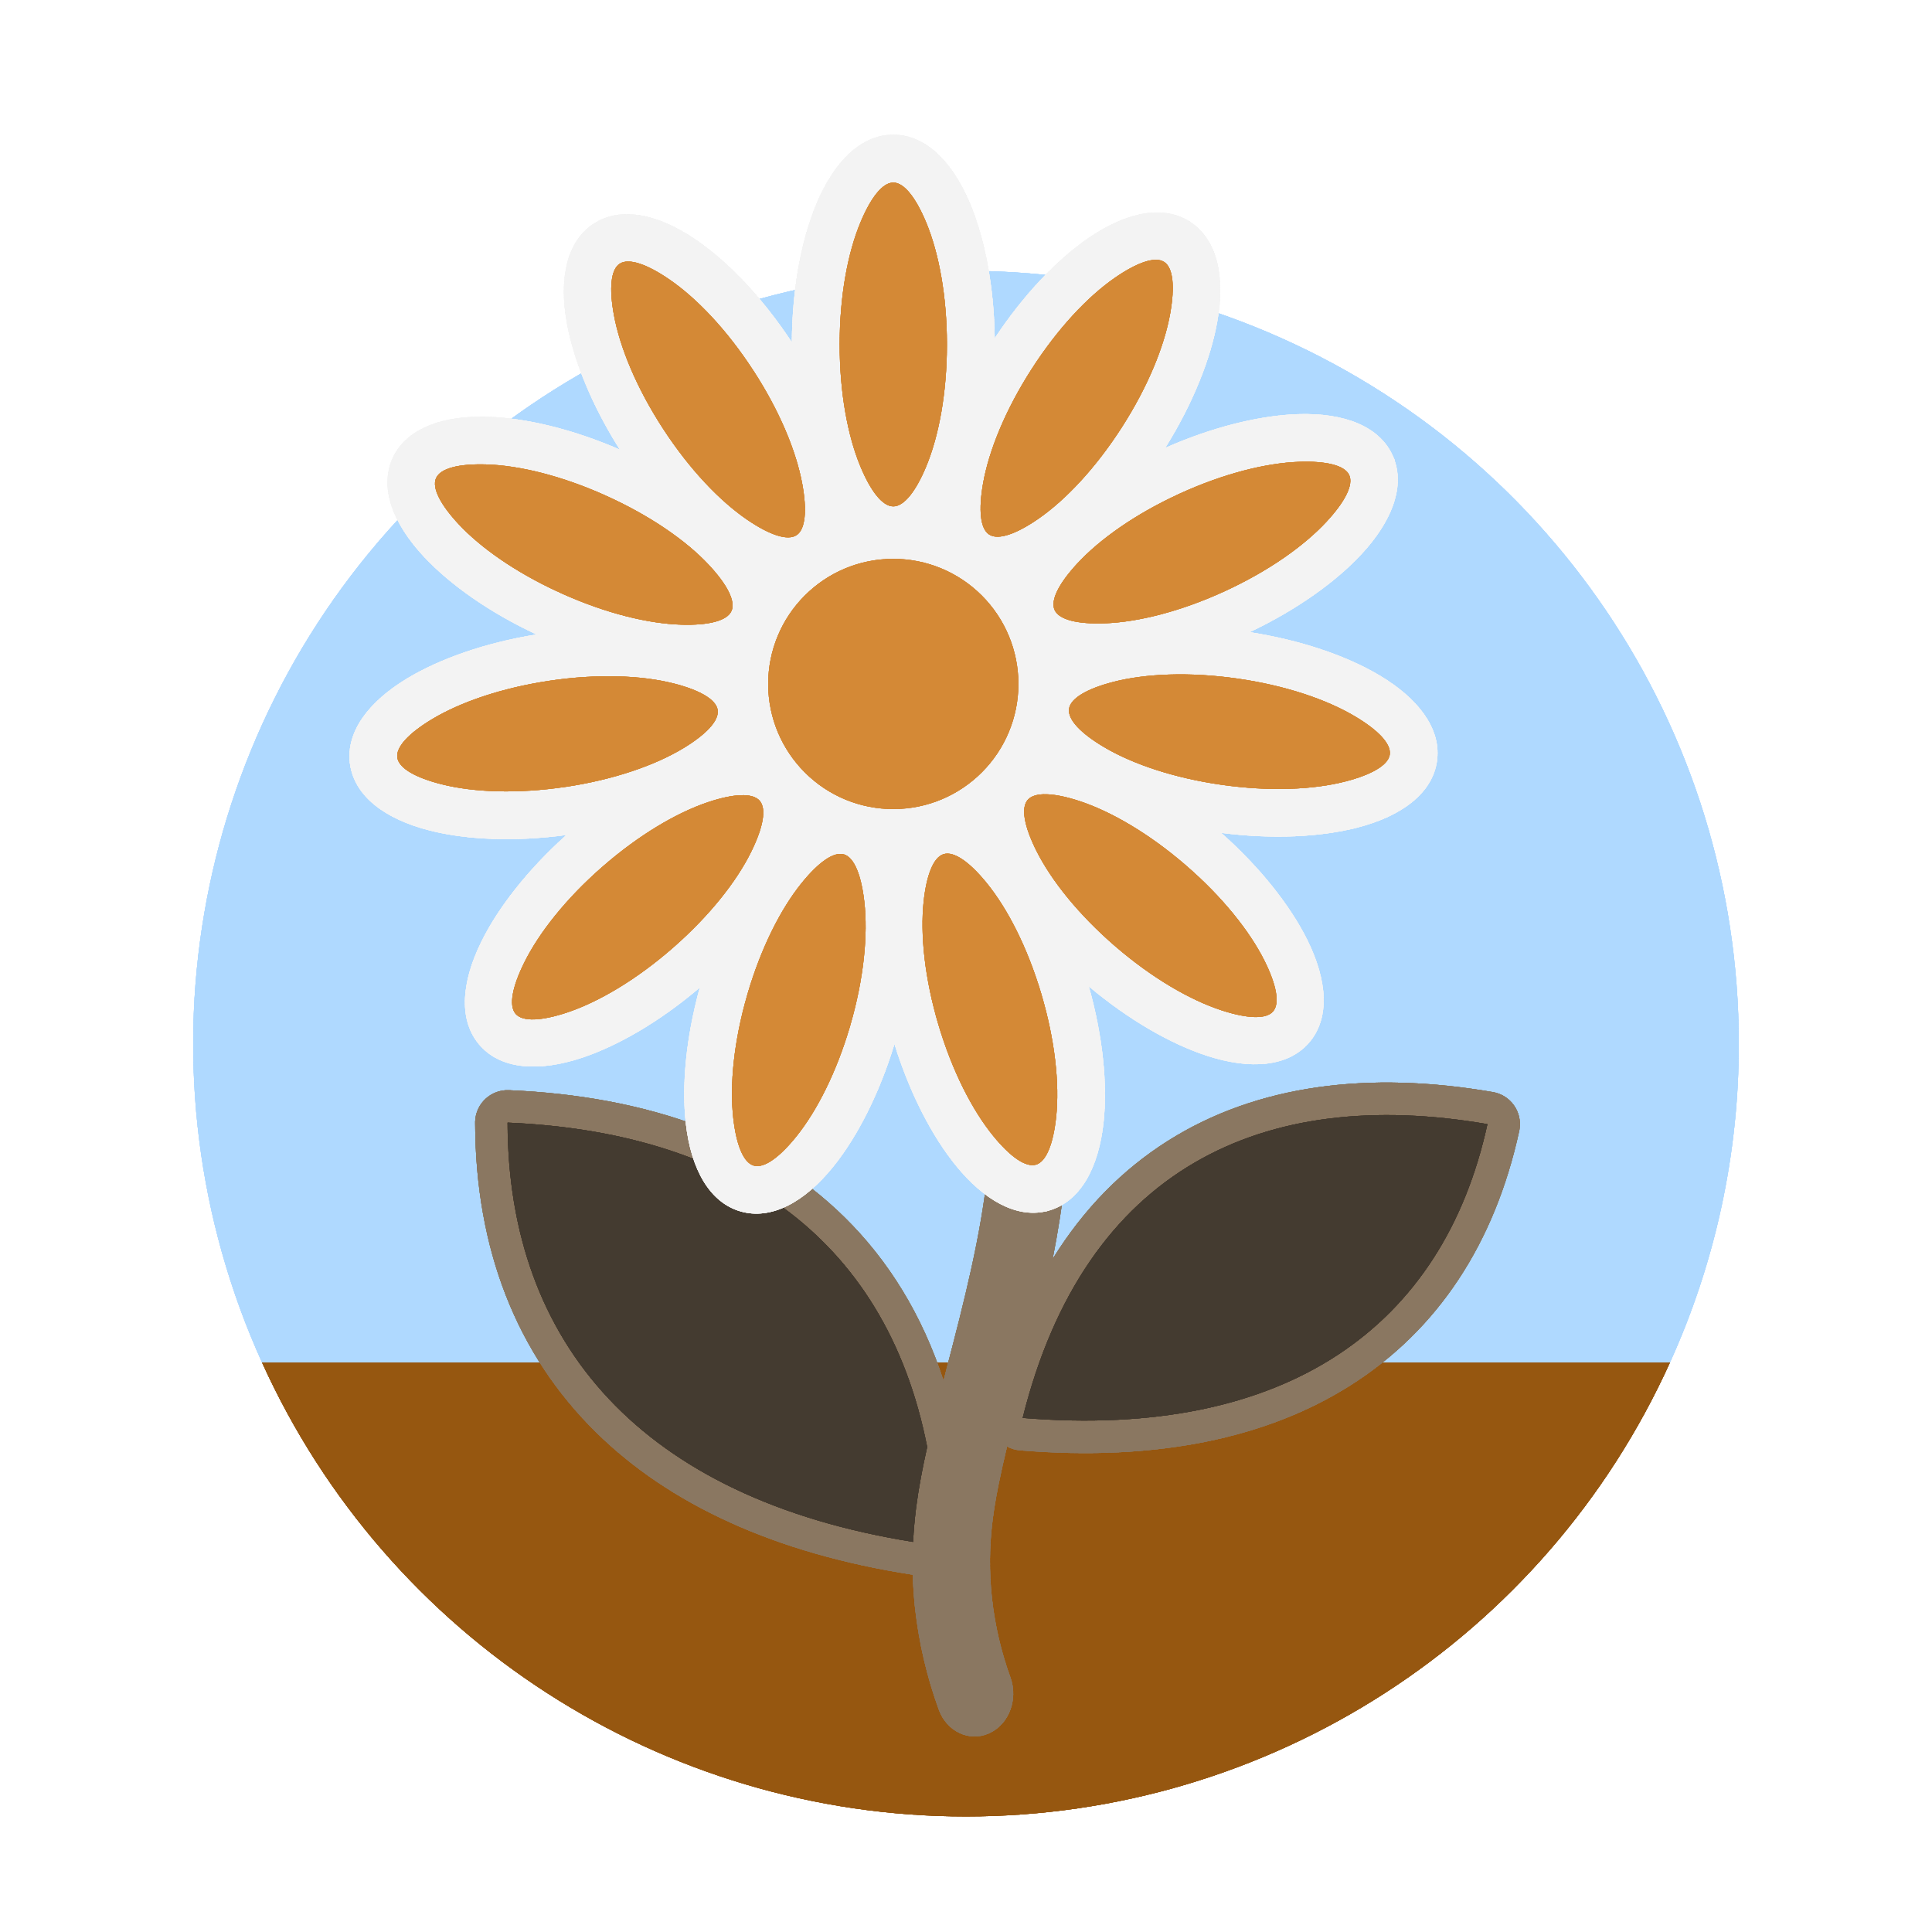
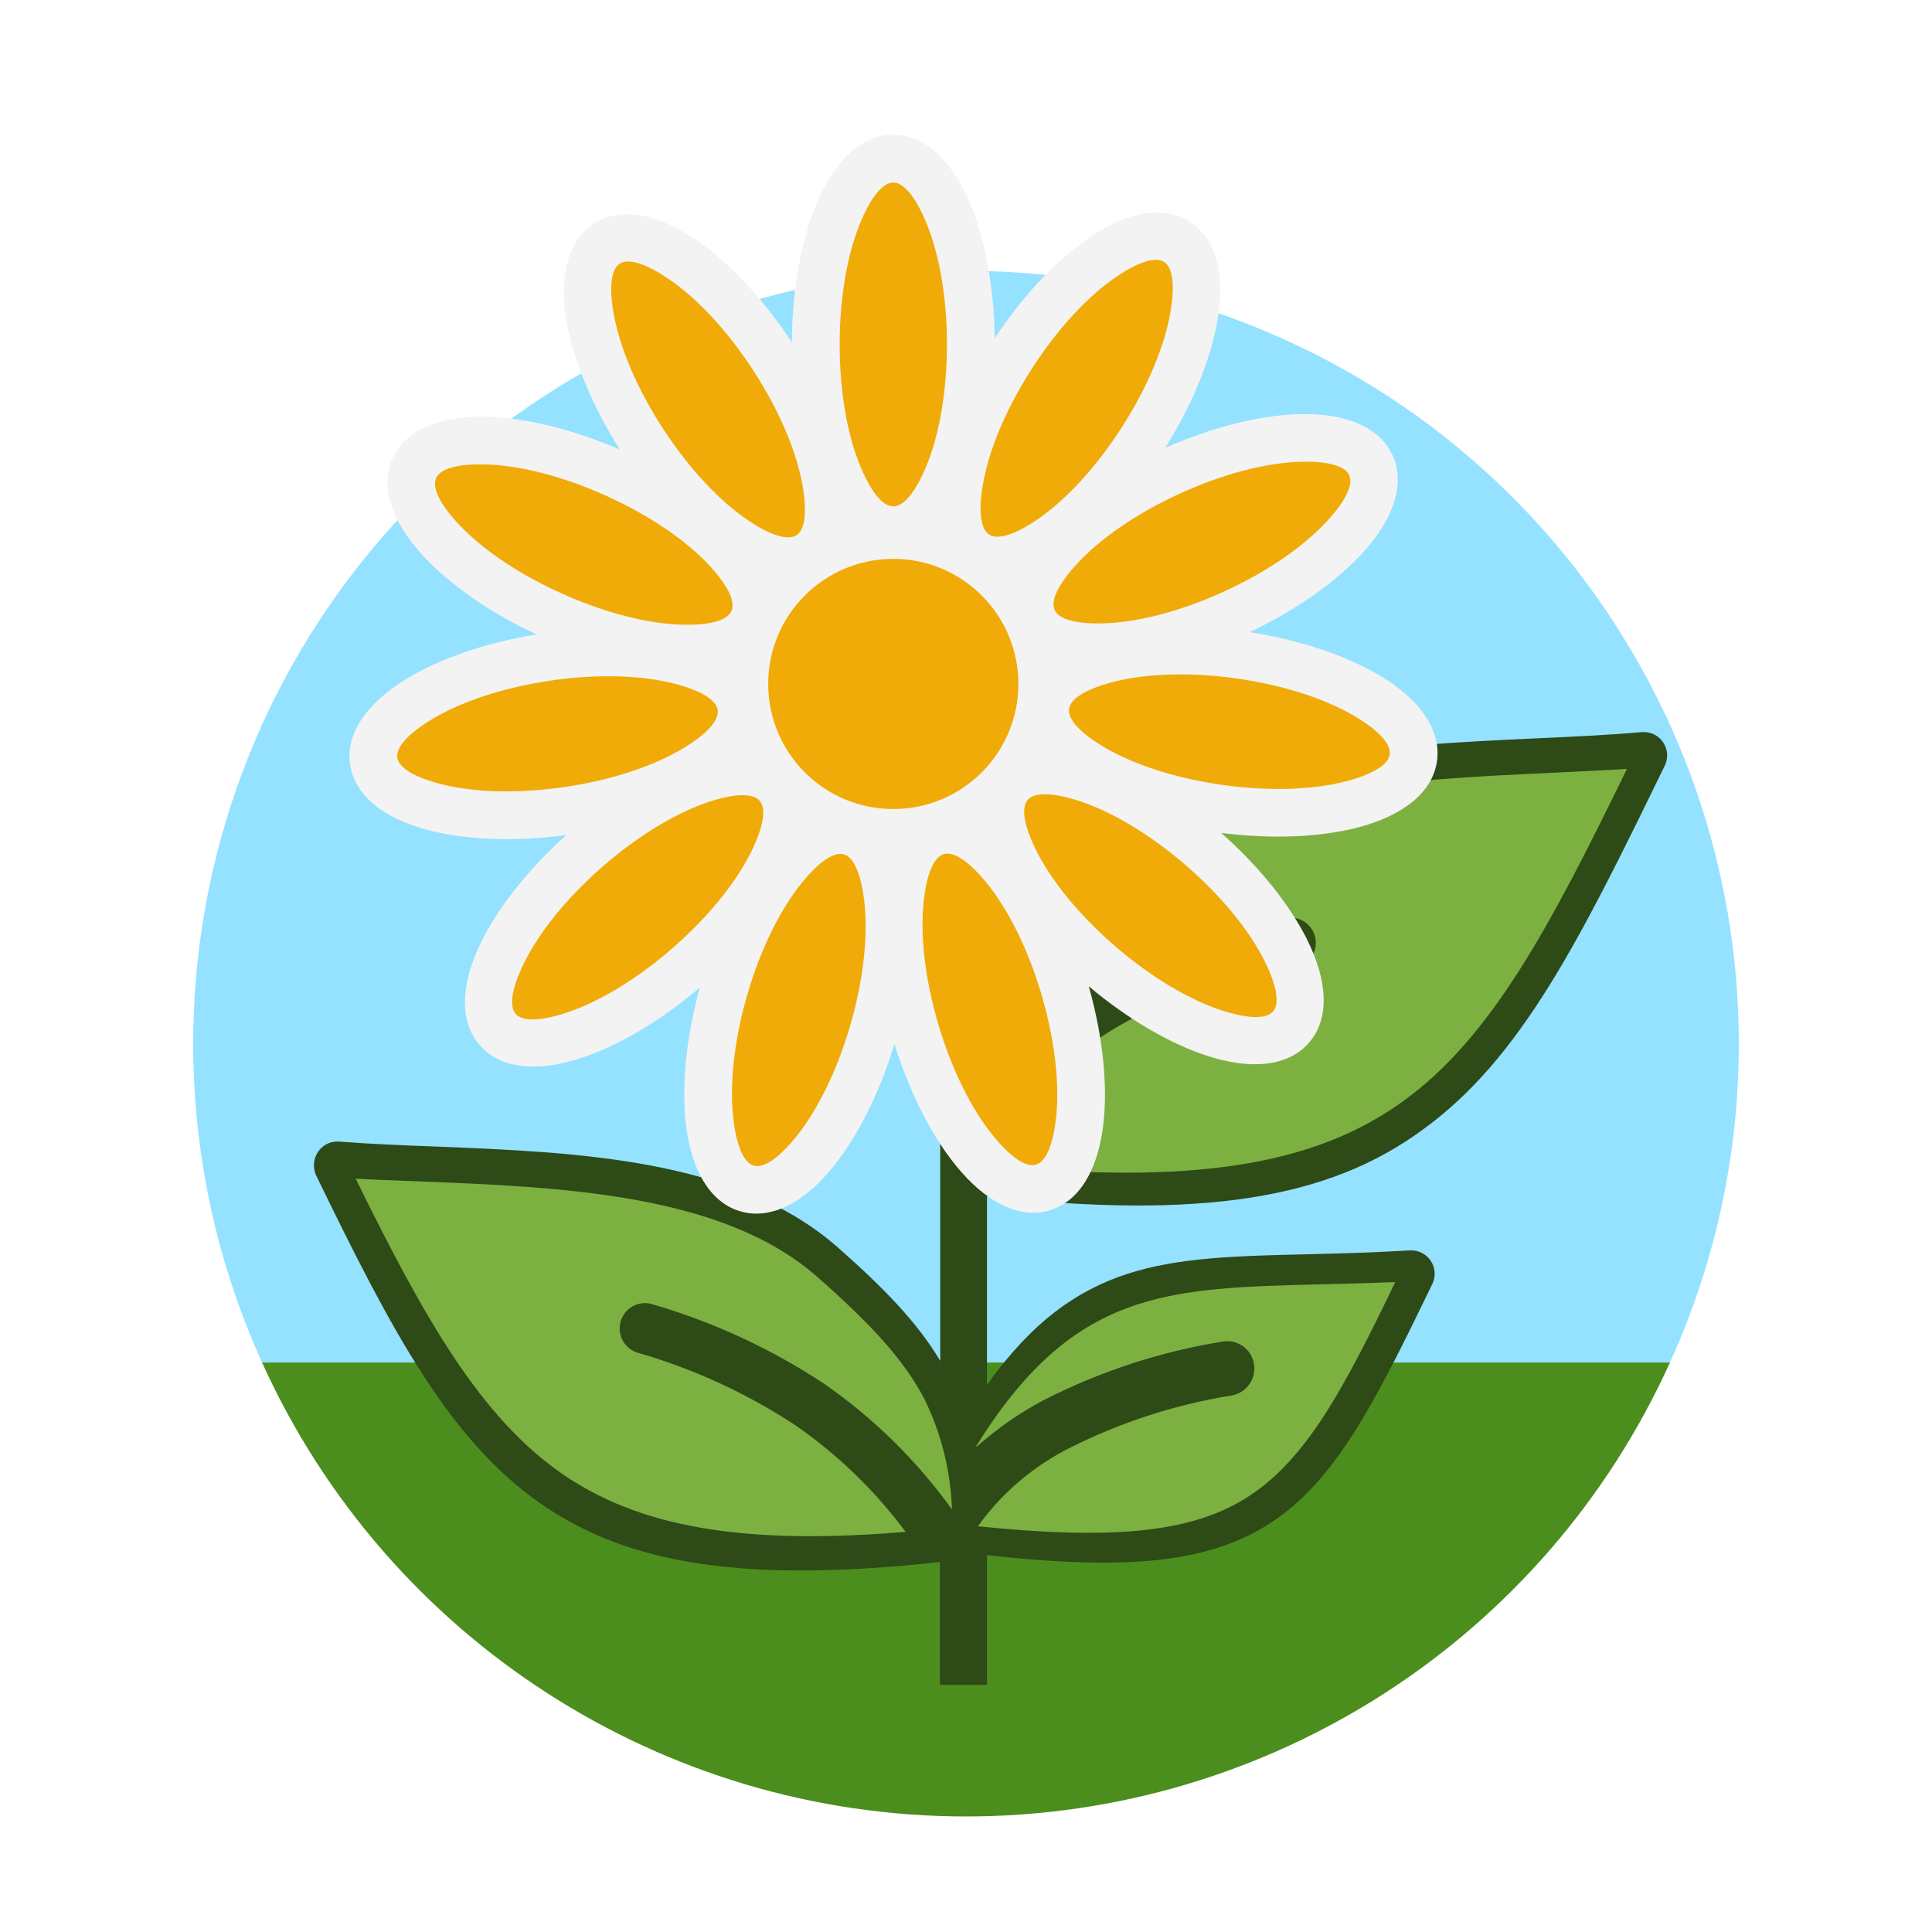
<svg xmlns="http://www.w3.org/2000/svg" width="160" height="160" viewBox="0 0 160 160">
-   <defs>
-     <filter id="f" width="1" height="1" x="0" y="0" style="color-interpolation-filters:sRGB">
-       <feColorMatrix in="SourceGraphic" result="colormatrix1" type="hueRotate" values="280" />
-       <feColorMatrix result="colormatrix2" values="0.5 0 0.5 0 0 0 1 0 0 0 0.5 0 0.5 0 0 0 0 0 1 0" />
-       <feColorMatrix result="colormatrix3" type="hueRotate" values="100" />
-       <feBlend in2="colormatrix3" result="blend1" />
-       <feColorMatrix result="colormatrix4" values="2.5 -0.75 -0.75 0 0 -0.75 2.5 -0.75 0 0 -0.75 -0.75 2.5 0 0 0 0 0 1 0" />
-       <feComposite in="colormatrix4" in2="blend1" operator="arithmetic" result="composite1" />
-       <feBlend in2="blend1" result="fbSourceGraphic" />
-       <feColorMatrix in="fbSourceGraphic" result="fbSourceGraphicAlpha" values="0 0 0 -1 0 0 0 0 -1 0 0 0 0 -1 0 0 0 0 1 0" />
-       <feColorMatrix in="fbSourceGraphic" result="colormatrix1" type="hueRotate" values="280" />
-       <feColorMatrix result="colormatrix2" values="0.5 0 0.5 0 0 0 1 0 0 0 0.5 0 0.5 0 0 0 0 0 1 0" />
-       <feColorMatrix result="colormatrix3" type="hueRotate" values="100" />
-       <feBlend in2="colormatrix3" result="blend1" />
-       <feColorMatrix result="colormatrix4" values="2.5 -0.75 -0.75 0 0 -0.75 2.5 -0.75 0 0 -0.75 -0.75 2.5 0 0 0 0 0 1 0" />
-       <feComposite in="colormatrix4" in2="blend1" operator="arithmetic" result="composite1" />
-       <feBlend in2="blend1" result="blend2" />
-     </filter>
-     <filter id="e" width="1" height="1" x="0" y="0" style="color-interpolation-filters:sRGB">
-       <feColorMatrix in="SourceGraphic" result="colormatrix1" type="hueRotate" values="280" />
-       <feColorMatrix result="colormatrix2" values="0.5 0 0.5 0 0 0 1 0 0 0 0.5 0 0.5 0 0 0 0 0 1 0" />
-       <feColorMatrix result="colormatrix3" type="hueRotate" values="100" />
-       <feBlend in2="colormatrix3" result="blend1" />
-       <feColorMatrix result="colormatrix4" values="2.5 -0.75 -0.75 0 0 -0.75 2.5 -0.75 0 0 -0.75 -0.75 2.5 0 0 0 0 0 1 0" />
-       <feComposite in="colormatrix4" in2="blend1" operator="arithmetic" result="composite1" />
-       <feBlend in2="blend1" result="fbSourceGraphic" />
-       <feColorMatrix in="fbSourceGraphic" result="fbSourceGraphicAlpha" values="0 0 0 -1 0 0 0 0 -1 0 0 0 0 -1 0 0 0 0 1 0" />
-       <feColorMatrix in="fbSourceGraphic" result="colormatrix1" type="hueRotate" values="280" />
-       <feColorMatrix result="colormatrix2" values="0.5 0 0.5 0 0 0 1 0 0 0 0.5 0 0.5 0 0 0 0 0 1 0" />
-       <feColorMatrix result="colormatrix3" type="hueRotate" values="100" />
-       <feBlend in2="colormatrix3" result="blend1" />
-       <feColorMatrix result="colormatrix4" values="2.5 -0.75 -0.75 0 0 -0.75 2.5 -0.75 0 0 -0.75 -0.75 2.5 0 0 0 0 0 1 0" />
-       <feComposite in="colormatrix4" in2="blend1" operator="arithmetic" result="composite1" />
-       <feBlend in2="blend1" result="blend2" />
-     </filter>
-     <filter id="d" width="1" height="1" x="0" y="0" style="color-interpolation-filters:sRGB">
-       <feColorMatrix in="SourceGraphic" result="colormatrix1" type="hueRotate" values="280" />
-       <feColorMatrix result="colormatrix2" values="0.5 0 0.5 0 0 0 1 0 0 0 0.5 0 0.5 0 0 0 0 0 1 0" />
-       <feColorMatrix result="colormatrix3" type="hueRotate" values="100" />
-       <feBlend in2="colormatrix3" result="blend1" />
-       <feColorMatrix result="colormatrix4" values="2.5 -0.75 -0.75 0 0 -0.75 2.5 -0.75 0 0 -0.75 -0.75 2.5 0 0 0 0 0 1 0" />
-       <feComposite in="colormatrix4" in2="blend1" operator="arithmetic" result="composite1" />
-       <feBlend in2="blend1" result="fbSourceGraphic" />
-       <feColorMatrix in="fbSourceGraphic" result="fbSourceGraphicAlpha" values="0 0 0 -1 0 0 0 0 -1 0 0 0 0 -1 0 0 0 0 1 0" />
-       <feColorMatrix in="fbSourceGraphic" result="colormatrix1" type="hueRotate" values="280" />
-       <feColorMatrix result="colormatrix2" values="0.5 0 0.5 0 0 0 1 0 0 0 0.5 0 0.5 0 0 0 0 0 1 0" />
-       <feColorMatrix result="colormatrix3" type="hueRotate" values="100" />
-       <feBlend in2="colormatrix3" result="blend1" />
-       <feColorMatrix result="colormatrix4" values="2.5 -0.75 -0.75 0 0 -0.75 2.5 -0.75 0 0 -0.75 -0.75 2.5 0 0 0 0 0 1 0" />
-       <feComposite in="colormatrix4" in2="blend1" operator="arithmetic" result="composite1" />
-       <feBlend in2="blend1" result="blend2" />
-     </filter>
-     <filter id="c" width="1" height="1" x="0" y="0" style="color-interpolation-filters:sRGB">
-       <feColorMatrix in="SourceGraphic" result="colormatrix1" type="hueRotate" values="280" />
-       <feColorMatrix result="colormatrix2" values="0.5 0 0.5 0 0 0 1 0 0 0 0.5 0 0.5 0 0 0 0 0 1 0" />
-       <feColorMatrix result="colormatrix3" type="hueRotate" values="100" />
-       <feBlend in2="colormatrix3" result="blend1" />
-       <feColorMatrix result="colormatrix4" values="2.5 -0.75 -0.75 0 0 -0.75 2.5 -0.75 0 0 -0.75 -0.75 2.5 0 0 0 0 0 1 0" />
-       <feComposite in="colormatrix4" in2="blend1" operator="arithmetic" result="composite1" />
-       <feBlend in2="blend1" result="fbSourceGraphic" />
-       <feColorMatrix in="fbSourceGraphic" result="fbSourceGraphicAlpha" values="0 0 0 -1 0 0 0 0 -1 0 0 0 0 -1 0 0 0 0 1 0" />
-       <feColorMatrix in="fbSourceGraphic" result="colormatrix1" type="hueRotate" values="280" />
-       <feColorMatrix result="colormatrix2" values="0.5 0 0.5 0 0 0 1 0 0 0 0.5 0 0.5 0 0 0 0 0 1 0" />
-       <feColorMatrix result="colormatrix3" type="hueRotate" values="100" />
-       <feBlend in2="colormatrix3" result="blend1" />
-       <feColorMatrix result="colormatrix4" values="2.5 -0.75 -0.75 0 0 -0.75 2.5 -0.75 0 0 -0.75 -0.75 2.5 0 0 0 0 0 1 0" />
-       <feComposite in="colormatrix4" in2="blend1" operator="arithmetic" result="composite1" />
-       <feBlend in2="blend1" result="blend2" />
-     </filter>
-     <filter id="b" width="1" height="1" x="0" y="0" style="color-interpolation-filters:sRGB">
-       <feColorMatrix in="SourceGraphic" result="colormatrix1" type="hueRotate" values="280" />
-       <feColorMatrix result="colormatrix2" values="0.5 0 0.5 0 0 0 1 0 0 0 0.5 0 0.5 0 0 0 0 0 1 0" />
-       <feColorMatrix result="colormatrix3" type="hueRotate" values="100" />
-       <feBlend in2="colormatrix3" result="blend1" />
-       <feColorMatrix result="colormatrix4" values="2.5 -0.75 -0.75 0 0 -0.75 2.5 -0.75 0 0 -0.75 -0.75 2.5 0 0 0 0 0 1 0" />
-       <feComposite in="colormatrix4" in2="blend1" operator="arithmetic" result="composite1" />
-       <feBlend in2="blend1" result="fbSourceGraphic" />
-       <feColorMatrix in="fbSourceGraphic" result="fbSourceGraphicAlpha" values="0 0 0 -1 0 0 0 0 -1 0 0 0 0 -1 0 0 0 0 1 0" />
-       <feColorMatrix in="fbSourceGraphic" result="colormatrix1" type="hueRotate" values="280" />
-       <feColorMatrix result="colormatrix2" values="0.5 0 0.5 0 0 0 1 0 0 0 0.5 0 0.5 0 0 0 0 0 1 0" />
-       <feColorMatrix result="colormatrix3" type="hueRotate" values="100" />
-       <feBlend in2="colormatrix3" result="blend1" />
-       <feColorMatrix result="colormatrix4" values="2.5 -0.75 -0.75 0 0 -0.75 2.5 -0.75 0 0 -0.75 -0.75 2.5 0 0 0 0 0 1 0" />
-       <feComposite in="colormatrix4" in2="blend1" operator="arithmetic" result="composite1" />
-       <feBlend in2="blend1" result="blend2" />
-     </filter>
-     <filter id="a" width="1" height="1" x="0" y="0" style="color-interpolation-filters:sRGB">
-       <feColorMatrix in="SourceGraphic" result="colormatrix1" type="hueRotate" values="280" />
-       <feColorMatrix result="colormatrix2" values="0.5 0 0.5 0 0 0 1 0 0 0 0.5 0 0.5 0 0 0 0 0 1 0" />
-       <feColorMatrix result="colormatrix3" type="hueRotate" values="100" />
-       <feBlend in2="colormatrix3" result="blend1" />
-       <feColorMatrix result="colormatrix4" values="2.5 -0.75 -0.75 0 0 -0.75 2.5 -0.75 0 0 -0.75 -0.75 2.5 0 0 0 0 0 1 0" />
-       <feComposite in="colormatrix4" in2="blend1" operator="arithmetic" result="composite1" />
-       <feBlend in2="blend1" result="fbSourceGraphic" />
-       <feColorMatrix in="fbSourceGraphic" result="fbSourceGraphicAlpha" values="0 0 0 -1 0 0 0 0 -1 0 0 0 0 -1 0 0 0 0 1 0" />
-       <feColorMatrix in="fbSourceGraphic" result="colormatrix1" type="hueRotate" values="280" />
-       <feColorMatrix result="colormatrix2" values="0.5 0 0.5 0 0 0 1 0 0 0 0.5 0 0.5 0 0 0 0 0 1 0" />
-       <feColorMatrix result="colormatrix3" type="hueRotate" values="100" />
-       <feBlend in2="colormatrix3" result="blend1" />
-       <feColorMatrix result="colormatrix4" values="2.5 -0.75 -0.75 0 0 -0.75 2.5 -0.75 0 0 -0.75 -0.75 2.5 0 0 0 0 0 1 0" />
-       <feComposite in="colormatrix4" in2="blend1" operator="arithmetic" result="composite1" />
-       <feBlend in2="blend1" result="blend2" />
-     </filter>
-   </defs>
-   <path fill="#c7f0ff" d="M144 86.438a64 64 0 1 0-122.298 26.4h116.596a63.7 63.7 0 0 0 5.702-26.4" style="stroke-width:1.6;fill:#94e2ff;fill-opacity:1;filter:url(#a)" />
-   <path fill="#ccf7ad" d="M21.702 112.838a64 64 0 0 0 116.596 0z" style="stroke-width:1.6;fill:#8f6605;fill-opacity:1;filter:url(#b)" />
-   <path fill="#b3cf5e" d="M49.38 118.63c-6.663-6.549-9.986-15.257-10.03-25.535a3 3 0 0 1 0-.229 2.69 2.69 0 0 1 2.791-2.581c11.386.48 21 3.843 27.783 10.509 3.638 3.576 6.432 8.07 8.214 13.542l.33-1.274c2.663-10.236 5.834-22.428 1.331-32.156-.81-1.746-.192-3.89 1.379-4.79s3.5-.213 4.31 1.532c3.972 8.58 3.409 17.87 1.688 26.613 2.585-4.18 5.803-7.415 9.537-9.776 7.38-4.664 16.642-5.818 26.921-4.044a2.693 2.693 0 0 1 2.202 3.108l-.022.116c-2.018 9.258-6.704 16.465-13.995 21.074-6.887 4.354-16.025 6.305-27.347 5.372a2.7 2.7 0 0 1-1.071-.32c-.523 2.166-.95 4.19-1.185 6.013a27.6 27.6 0 0 0-.064 6.574 28.5 28.5 0 0 0 1.53 6.55c.658 1.822-.139 3.891-1.779 4.622s-3.503-.155-4.16-1.977a36.3 36.3 0 0 1-1.956-8.331 35 35 0 0 1-.196-2.83c-11.454-1.773-20.178-5.853-26.21-11.781" style="stroke-width:.25;fill:#5c982f;fill-opacity:1;filter:url(#c)" />
-   <path fill="#90a44a" d="M123.182 93.096c-3.655 16.753-16.621 26.13-38.488 24.33 5.151-20.707 19.934-27.532 38.488-24.33m-81.146-.125c.031 18.27 11.092 31.117 33.583 34.724a37 37 0 0 1 .257-2.893c.201-1.57.52-3.23.909-4.969-3.49-17.766-16.678-26.1-34.75-26.862" style="stroke-width:.25;fill:#2d4a17;fill-opacity:1;filter:url(#d)" />
-   <path fill="#ed4949" d="m48.943 18.686.028-.029.2-.13c2.219-1.445 5.286-.834 8.45 1.324 2.657 1.809 5.513 4.782 7.958 8.497.02-4.437.793-8.487 2.034-11.461 1.477-3.54 3.716-5.729 6.366-5.729s4.89 2.19 6.366 5.729c1.21 2.9 1.977 6.822 2.033 11.127 2.376-3.594 5.137-6.482 7.721-8.267 3.15-2.179 6.216-2.81 8.446-1.38 2.232 1.433 2.936 4.481 2.267 8.25-.545 3.091-2.026 6.812-4.312 10.476 3.946-1.747 7.837-2.687 10.98-2.794 3.822-.129 6.74.994 7.843 3.403l.185.407v.065c.778 2.316-.303 5.064-2.731 7.693-2.132 2.304-5.382 4.636-9.29 6.486 4.27.661 8.049 1.97 10.745 3.572 3.212 1.91 5.053 4.358 4.796 6.912 0 .06-.016.137-.023.197-.376 2.624-2.856 4.532-6.561 5.495-3.043.79-7.038.996-11.313.445 3.228 2.857 5.7 6.002 7.107 8.814 1.714 3.425 1.907 6.547.176 8.556-1.729 2.006-4.846 2.272-8.482 1.082-2.981-.975-6.456-2.962-9.764-5.741 1.175 4.153 1.559 8.135 1.225 11.257-.409 3.808-1.935 6.542-4.48 7.297l-.286.086h-.044c-2.445.537-5.076-.922-7.394-3.765-1.984-2.434-3.833-5.978-5.115-10.1-1.256 4.132-3.083 7.69-5.05 10.135-2.398 2.984-5.158 4.462-7.704 3.725-2.545-.74-4.089-3.464-4.522-7.273-.354-3.113.005-7.096 1.158-11.264-3.29 2.802-6.75 4.81-9.73 5.807-3.57 1.193-6.645.975-8.405-.93l-.003.002-.085-.1c-1.744-1.996-1.57-5.12.122-8.557 1.383-2.813 3.836-5.97 7.05-8.853-4.275.579-8.268.4-11.31-.372-3.717-.94-6.212-2.835-6.603-5.46l-.023-.157v-.029c-.278-2.552 1.545-5.014 4.748-6.948 2.686-1.62 6.454-2.955 10.715-3.643-3.9-1.818-7.161-4.13-9.312-6.426-2.619-2.8-3.696-5.738-2.61-8.15l.153-.339.037-.036c1.211-2.158 4.015-3.176 7.639-3.075 3.145.086 7.041 1 10.994 2.719-2.309-3.647-3.808-7.353-4.377-10.442-.667-3.634-.054-6.605 1.987-8.108" style="fill-rule:nonzero;stroke-width:.176;fill:#f3f3f3;fill-opacity:1;filter:url(#e)" />
-   <path fill="#fe8893" d="m36.116 39.59-.005.008c-.36.82.385 2.223 1.885 3.826 1.82 1.945 4.666 3.937 8.135 5.548h.024l.365.18.001.003.002-.004c3.638 1.639 7.169 2.506 9.934 2.582 2.203.062 3.749-.31 4.118-1.13.37-.818-.378-2.224-1.883-3.833-1.887-2.015-4.877-4.085-8.524-5.725l-.005-.004c-3.636-1.637-7.167-2.504-9.932-2.58-2.202-.062-3.747.31-4.115 1.13m19.278-16.476c-1.817-1.24-3.318-1.762-4.07-1.278l-.003.002c-.75.487-.88 2.075-.48 4.243.5 2.723 1.893 6.072 4.06 9.407l.005-.003.032.058c2.166 3.321 4.662 5.943 6.95 7.503 1.82 1.24 3.323 1.765 4.074 1.276l.007-.005c.743-.493.87-2.076.472-4.239-.5-2.728-1.897-6.086-4.073-9.426l-.01-.012c-2.168-3.332-4.673-5.965-6.964-7.526m21.3-4.71c-.846-2.03-1.819-3.286-2.715-3.286s-1.869 1.257-2.715 3.286c-1.067 2.556-1.727 6.132-1.727 10.124 0 3.991.66 7.568 1.727 10.123.846 2.03 1.82 3.284 2.715 3.284.896 0 1.87-1.255 2.716-3.284 1.066-2.555 1.726-6.132 1.726-10.123 0-3.992-.66-7.568-1.726-10.124m20.22 7.533c.385-2.176.248-3.761-.504-4.244-.755-.484-2.256.048-4.069 1.303-2.277 1.573-4.764 4.227-6.918 7.584l-.016.031-.004-.001c-2.14 3.34-3.507 6.693-3.99 9.417-.383 2.172-.246 3.761.507 4.242.754.486 2.253-.05 4.066-1.302 2.28-1.576 4.766-4.228 6.92-7.584 2.151-3.35 3.526-6.715 4.008-9.446m12.953 17.253c1.5-1.62 2.24-3.032 1.868-3.847l-.002-.006c-.379-.81-1.93-1.168-4.131-1.093-2.768.095-6.294.983-9.918 2.642l-.102.048c-3.572 1.65-6.508 3.72-8.374 5.74-1.5 1.622-2.24 3.033-1.867 3.848.373.813 1.925 1.174 4.132 1.098 2.769-.095 6.296-.983 9.92-2.643 3.617-1.658 6.59-3.749 8.474-5.787zm1.586 21.518c2.095-.544 3.466-1.313 3.633-2.177l.007-.053c.125-.885-.982-2.026-2.873-3.149-2.38-1.417-5.816-2.573-9.745-3.133l-.033-.005c-3.953-.561-7.59-.41-10.27.287-2.13.553-3.51 1.338-3.64 2.221-.124.892.981 2.033 2.875 3.158 2.386 1.42 5.834 2.578 9.773 3.138 3.955.561 7.59.41 10.273-.287m-10.298 18.959c2.098.686 3.69.772 4.275.093.585-.678.266-2.239-.718-4.21-1.239-2.471-3.51-5.305-6.53-7.91-.008-.005-.042-.024-.034-.031-3.008-2.587-6.138-4.414-8.767-5.275-2.096-.686-3.689-.77-4.273-.091-.585.679-.268 2.238.718 4.21 1.239 2.474 3.518 5.311 6.54 7.92 3.013 2.597 6.151 4.431 8.79 5.294M82.253 94.07c1.39 1.707 2.684 2.636 3.546 2.38h.006c.852-.26 1.424-1.74 1.66-3.927.293-2.758-.09-6.377-1.226-10.2l-.022-.079c-1.134-3.787-2.774-6.999-4.515-9.132-1.39-1.707-2.684-2.635-3.546-2.378h-.004c-.852.259-1.425 1.74-1.66 3.927-.293 2.758.09 6.378 1.224 10.2 1.135 3.82 2.786 7.06 4.537 9.209m-21.525-1.456c.248 2.188.833 3.666 1.692 3.915.86.25 2.145-.69 3.527-2.408 1.72-2.138 3.331-5.338 4.44-9.105l.04-.139c1.108-3.822 1.467-7.444 1.152-10.208-.249-2.182-.83-3.659-1.687-3.912h-.005c-.859-.25-2.145.688-3.527 2.408-1.735 2.156-3.361 5.394-4.47 9.204l-.009.036c-1.109 3.822-1.468 7.444-1.153 10.21m-17.33-12.862c-.972 1.973-1.28 3.53-.698 4.207l.004.005c.591.676 2.18.58 4.272-.118 2.629-.88 5.756-2.735 8.757-5.357l.088-.078c2.957-2.6 5.185-5.42 6.398-7.888.973-1.978 1.281-3.538.693-4.21-.591-.678-2.18-.583-4.271.116-2.626.88-5.75 2.732-8.746 5.347.006.007-.007.01-.017.014-2.998 2.62-5.256 5.472-6.48 7.962M32.905 62.745c.134.886 1.517 1.66 3.647 2.2 2.69.682 6.329.808 10.273.222l.005.002c3.937-.588 7.376-1.767 9.75-3.198 1.886-1.139 2.987-2.286 2.855-3.173-.133-.884-1.519-1.66-3.648-2.198-2.691-.682-6.33-.81-10.275-.224l-.007.002c-3.937.586-7.373 1.763-9.747 3.196-1.885 1.137-2.985 2.286-2.853 3.172m48.398-13.43a10.33 10.33 0 0 0-7.325-3.033c-2.862 0-5.45 1.16-7.325 3.033a10.33 10.33 0 0 0-3.034 7.327c0 2.86 1.16 5.45 3.034 7.325a10.33 10.33 0 0 0 7.325 3.032c2.86 0 5.45-1.158 7.325-3.032a10.33 10.33 0 0 0 3.035-7.325 10.33 10.33 0 0 0-3.035-7.327" style="fill-rule:nonzero;stroke-width:.176;fill:#f1ab08;fill-opacity:1;filter:url(#f)" />
+   <path fill="#c7f0ff" d="M144 86.438a64 64 0 1 0-122.298 26.4h116.596a63.7 63.7 0 0 0 5.702-26.4" style="stroke-width:1.6;fill:#94e2ff;fill-opacity:1" />
+   <path fill="#ccf7ad" d="M21.702 112.838a64 64 0 0 0 116.596 0z" style="stroke-width:1.6;fill:#4c8e1e;fill-opacity:1" />
+   <path d="M77.836 83.562c-6 .59-11.45.5-16.17-.87a21.4 21.4 0 0 1-13.29-10.81l-.06-.13-5.49-11.34a2.36 2.36 0 0 1 1.16-3.17 2.3 2.3 0 0 1 1.12-.24l18.38 1.14h.36c3.43.43 7.19.91 10.59 3.9a21.8 21.8 0 0 1 5.74 8.24 28.6 28.6 0 0 1 2 10.64 2.4 2.4 0 0 1-.12.75c.93-1.39 1.87-2.71 2.82-3.94a50.3 50.3 0 0 1 6.65-7.23c9.24-8.12 23.11-8.77 35.78-9.36 2.93-.13 5.78-.26 8.66-.51a2 2 0 0 1 1 .18 1.94 1.94 0 0 1 .9 2.6c-7 14.38-11.88 24.23-20 30.11-7.82 5.78-18.35 7.48-36.13 5.55v15.61c7.43-10.35 14.7-10.53 26.55-10.81 2.54-.06 5.31-.13 8.47-.32a1.94 1.94 0 0 1 1.86 2.79c-4.84 10-8 16.22-13.33 19.74-5.13 3.36-11.88 4-23.55 2.71v10.75h-3.9v-10.18c-16 1.74-25.72.27-33.06-4.84-7.54-5.25-12.26-14.12-18.6-27.19a2 2 0 0 1 .91-2.6 1.93 1.93 0 0 1 1-.19c2.6.2 5.25.31 8 .41 11.72.47 24.92 1 33.26 8.32 3.9 3.43 6.64 6.28 8.52 9.43v-29.14Z" class="cls-1" style="fill:#2d4a17;fill-rule:evenodd;fill-opacity:1" />
+   <path d="M80.906 119.792a28 28 0 0 1 5.55-3.85 50.2 50.2 0 0 1 14.81-4.84 2.24 2.24 0 0 1 2.58 1.84 2.27 2.27 0 0 1-1.81 2.62 46 46 0 0 0-13.49 4.37 20.84 20.84 0 0 0-7.56 6.47c11.34 1.15 17.9.53 22.56-2.57s7.71-8.73 12-17.65c-2.12.08-4.15.13-6.06.18-13 .31-20.62.5-28.66 13.43zM74.986 126.842a39.2 39.2 0 0 0-9.09-8.79 47.6 47.6 0 0 0-13-6 2.1 2.1 0 1 1 1.26-4 52 52 0 0 1 14.1 6.55 43.8 43.8 0 0 1 10.58 10.4 22.4 22.4 0 0 0-2.26-9.1c-1.73-3.34-4.58-6.37-8.91-10.17-7.84-6.9-21.22-7.43-33.1-7.9-1.75-.07-3.47-.13-5.11-.22 5.74 11.69 10.34 19.72 17.02 24.39 6.36 4.42 14.89 6 28.51 4.86zM78.926 80.512a11.5 11.5 0 0 0-2.66-2.6 19.6 19.6 0 0 0-7.11-2.73 2.324 2.324 0 0 1 1-4.54 24 24 0 0 1 8.74 3.43c-.18-.56-.39-1.12-.61-1.67a20.3 20.3 0 0 0-5.3-7.68c-2.77-2.43-6.32-2.88-9.57-3.29h-.07l-17-1 4.41 9.1a20 20 0 0 0 12.3 10.03c4.51 1.31 9.84 1.45 15.87 1zM80.336 89.532v1.31a30.9 30.9 0 0 1 8.12-8.19c5-3.42 11-5.38 18.06-6.63a2.091 2.091 0 0 1 .72 4.12c-6.53 1.15-12 2.92-16.43 6a27.84 27.84 0 0 0-9 10.34c17 1.7 27.08 0 34.39-5.28s12.14-14.4 18.54-27.52c-1.87.11-3.84.2-5.83.3-12.89.59-27 1.25-35.82 9a49.5 49.5 0 0 0-6.6 7.15 81 81 0 0 0-6.18 9.42z" class="cls-2" style="fill:#7cb142;fill-rule:evenodd" />
+   <path fill="#ed4949" d="m48.943 18.686.028-.029.2-.13c2.219-1.445 5.286-.834 8.45 1.324 2.657 1.809 5.513 4.782 7.958 8.497.02-4.437.793-8.487 2.034-11.461 1.477-3.54 3.716-5.729 6.366-5.729s4.89 2.19 6.366 5.729c1.21 2.9 1.977 6.822 2.033 11.127 2.376-3.594 5.137-6.482 7.721-8.267 3.15-2.179 6.216-2.81 8.446-1.38 2.232 1.433 2.936 4.481 2.267 8.25-.545 3.091-2.026 6.812-4.312 10.476 3.946-1.747 7.837-2.687 10.98-2.794 3.822-.129 6.74.994 7.843 3.403l.185.407v.065c.778 2.316-.303 5.064-2.731 7.693-2.132 2.304-5.382 4.636-9.29 6.486 4.27.661 8.049 1.97 10.745 3.572 3.212 1.91 5.053 4.358 4.796 6.912 0 .06-.016.137-.023.197-.376 2.624-2.856 4.532-6.561 5.495-3.043.79-7.038.996-11.313.445 3.228 2.857 5.7 6.002 7.107 8.814 1.714 3.425 1.907 6.547.176 8.556-1.729 2.006-4.846 2.272-8.482 1.082-2.981-.975-6.456-2.962-9.764-5.741 1.175 4.153 1.559 8.135 1.225 11.257-.409 3.808-1.935 6.542-4.48 7.297l-.286.086h-.044c-2.445.537-5.076-.922-7.394-3.765-1.984-2.434-3.833-5.978-5.115-10.1-1.256 4.132-3.083 7.69-5.05 10.135-2.398 2.984-5.158 4.462-7.704 3.725-2.545-.74-4.089-3.464-4.522-7.273-.354-3.113.005-7.096 1.158-11.264-3.29 2.802-6.75 4.81-9.73 5.807-3.57 1.193-6.645.975-8.405-.93l-.003.002-.085-.1c-1.744-1.996-1.57-5.12.122-8.557 1.383-2.813 3.836-5.97 7.05-8.853-4.275.579-8.268.4-11.31-.372-3.717-.94-6.212-2.835-6.603-5.46l-.023-.157v-.029c-.278-2.552 1.545-5.014 4.748-6.948 2.686-1.62 6.454-2.955 10.715-3.643-3.9-1.818-7.161-4.13-9.312-6.426-2.619-2.8-3.696-5.738-2.61-8.15l.153-.339.037-.036c1.211-2.158 4.015-3.176 7.639-3.075 3.145.086 7.041 1 10.994 2.719-2.309-3.647-3.808-7.353-4.377-10.442-.667-3.634-.054-6.605 1.987-8.108" style="fill-rule:nonzero;stroke-width:.176;fill:#f3f3f3;fill-opacity:1" />
+   <path fill="#fe8893" d="m36.116 39.59-.005.008c-.36.82.385 2.223 1.885 3.826 1.82 1.945 4.666 3.937 8.135 5.548h.024l.365.18.001.003.002-.004c3.638 1.639 7.169 2.506 9.934 2.582 2.203.062 3.749-.31 4.118-1.13.37-.818-.378-2.224-1.883-3.833-1.887-2.015-4.877-4.085-8.524-5.725l-.005-.004c-3.636-1.637-7.167-2.504-9.932-2.58-2.202-.062-3.747.31-4.115 1.13m19.278-16.476c-1.817-1.24-3.318-1.762-4.07-1.278l-.003.002c-.75.487-.88 2.075-.48 4.243.5 2.723 1.893 6.072 4.06 9.407l.005-.003.032.058c2.166 3.321 4.662 5.943 6.95 7.503 1.82 1.24 3.323 1.765 4.074 1.276l.007-.005c.743-.493.87-2.076.472-4.239-.5-2.728-1.897-6.086-4.073-9.426l-.01-.012c-2.168-3.332-4.673-5.965-6.964-7.526m21.3-4.71c-.846-2.03-1.819-3.286-2.715-3.286s-1.869 1.257-2.715 3.286c-1.067 2.556-1.727 6.132-1.727 10.124 0 3.991.66 7.568 1.727 10.123.846 2.03 1.82 3.284 2.715 3.284.896 0 1.87-1.255 2.716-3.284 1.066-2.555 1.726-6.132 1.726-10.123 0-3.992-.66-7.568-1.726-10.124m20.22 7.533c.385-2.176.248-3.761-.504-4.244-.755-.484-2.256.048-4.069 1.303-2.277 1.573-4.764 4.227-6.918 7.584l-.016.031-.004-.001c-2.14 3.34-3.507 6.693-3.99 9.417-.383 2.172-.246 3.761.507 4.242.754.486 2.253-.05 4.066-1.302 2.28-1.576 4.766-4.228 6.92-7.584 2.151-3.35 3.526-6.715 4.008-9.446m12.953 17.253c1.5-1.62 2.24-3.032 1.868-3.847l-.002-.006c-.379-.81-1.93-1.168-4.131-1.093-2.768.095-6.294.983-9.918 2.642l-.102.048c-3.572 1.65-6.508 3.72-8.374 5.74-1.5 1.622-2.24 3.033-1.867 3.848.373.813 1.925 1.174 4.132 1.098 2.769-.095 6.296-.983 9.92-2.643 3.617-1.658 6.59-3.749 8.474-5.787zm1.586 21.518c2.095-.544 3.466-1.313 3.633-2.177l.007-.053c.125-.885-.982-2.026-2.873-3.149-2.38-1.417-5.816-2.573-9.745-3.133l-.033-.005c-3.953-.561-7.59-.41-10.27.287-2.13.553-3.51 1.338-3.64 2.221-.124.892.981 2.033 2.875 3.158 2.386 1.42 5.834 2.578 9.773 3.138 3.955.561 7.59.41 10.273-.287m-10.298 18.959c2.098.686 3.69.772 4.275.093.585-.678.266-2.239-.718-4.21-1.239-2.471-3.51-5.305-6.53-7.91-.008-.005-.042-.024-.034-.031-3.008-2.587-6.138-4.414-8.767-5.275-2.096-.686-3.689-.77-4.273-.091-.585.679-.268 2.238.718 4.21 1.239 2.474 3.518 5.311 6.54 7.92 3.013 2.597 6.151 4.431 8.79 5.294M82.253 94.07c1.39 1.707 2.684 2.636 3.546 2.38h.006c.852-.26 1.424-1.74 1.66-3.927.293-2.758-.09-6.377-1.226-10.2l-.022-.079c-1.134-3.787-2.774-6.999-4.515-9.132-1.39-1.707-2.684-2.635-3.546-2.378h-.004c-.852.259-1.425 1.74-1.66 3.927-.293 2.758.09 6.378 1.224 10.2 1.135 3.82 2.786 7.06 4.537 9.209m-21.525-1.456c.248 2.188.833 3.666 1.692 3.915.86.25 2.145-.69 3.527-2.408 1.72-2.138 3.331-5.338 4.44-9.105l.04-.139c1.108-3.822 1.467-7.444 1.152-10.208-.249-2.182-.83-3.659-1.687-3.912h-.005c-.859-.25-2.145.688-3.527 2.408-1.735 2.156-3.361 5.394-4.47 9.204l-.009.036c-1.109 3.822-1.468 7.444-1.153 10.21m-17.33-12.862c-.972 1.973-1.28 3.53-.698 4.207l.004.005c.591.676 2.18.58 4.272-.118 2.629-.88 5.756-2.735 8.757-5.357l.088-.078c2.957-2.6 5.185-5.42 6.398-7.888.973-1.978 1.281-3.538.693-4.21-.591-.678-2.18-.583-4.271.116-2.626.88-5.75 2.732-8.746 5.347.006.007-.007.01-.017.014-2.998 2.62-5.256 5.472-6.48 7.962M32.905 62.745c.134.886 1.517 1.66 3.647 2.2 2.69.682 6.329.808 10.273.222l.005.002c3.937-.588 7.376-1.767 9.75-3.198 1.886-1.139 2.987-2.286 2.855-3.173-.133-.884-1.519-1.66-3.648-2.198-2.691-.682-6.33-.81-10.275-.224l-.007.002c-3.937.586-7.373 1.763-9.747 3.196-1.885 1.137-2.985 2.286-2.853 3.172m48.398-13.43a10.33 10.33 0 0 0-7.325-3.033c-2.862 0-5.45 1.16-7.325 3.033a10.33 10.33 0 0 0-3.034 7.327c0 2.86 1.16 5.45 3.034 7.325a10.33 10.33 0 0 0 7.325 3.032c2.86 0 5.45-1.158 7.325-3.032a10.33 10.33 0 0 0 3.035-7.325 10.33 10.33 0 0 0-3.035-7.327" style="fill-rule:nonzero;stroke-width:.176;fill:#f1ab08;fill-opacity:1" />
</svg>
